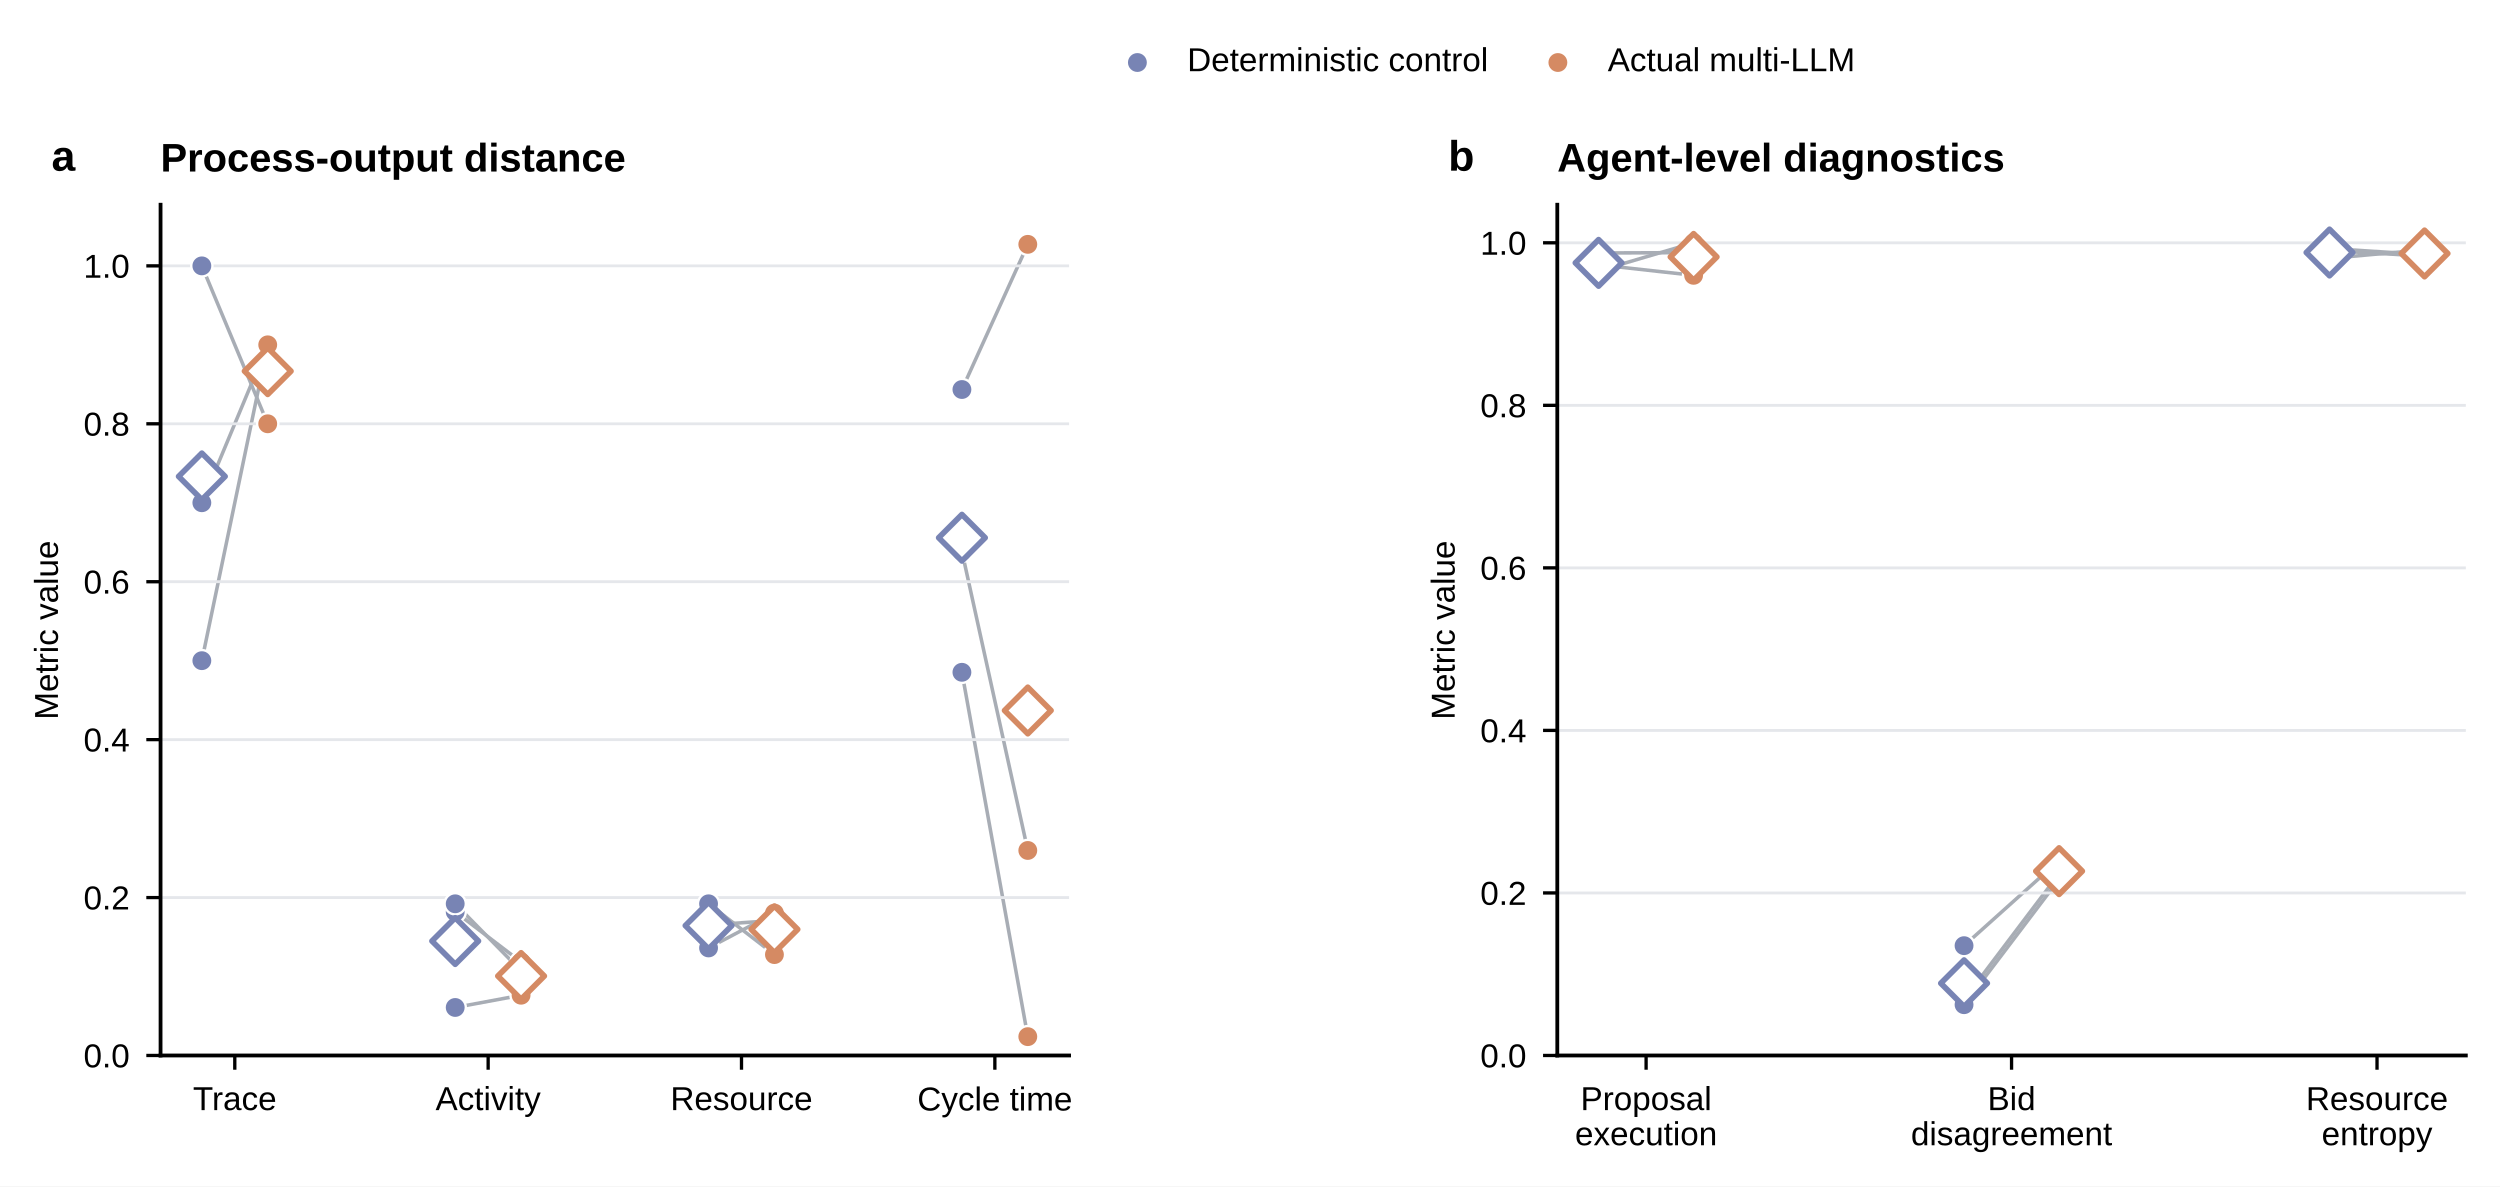
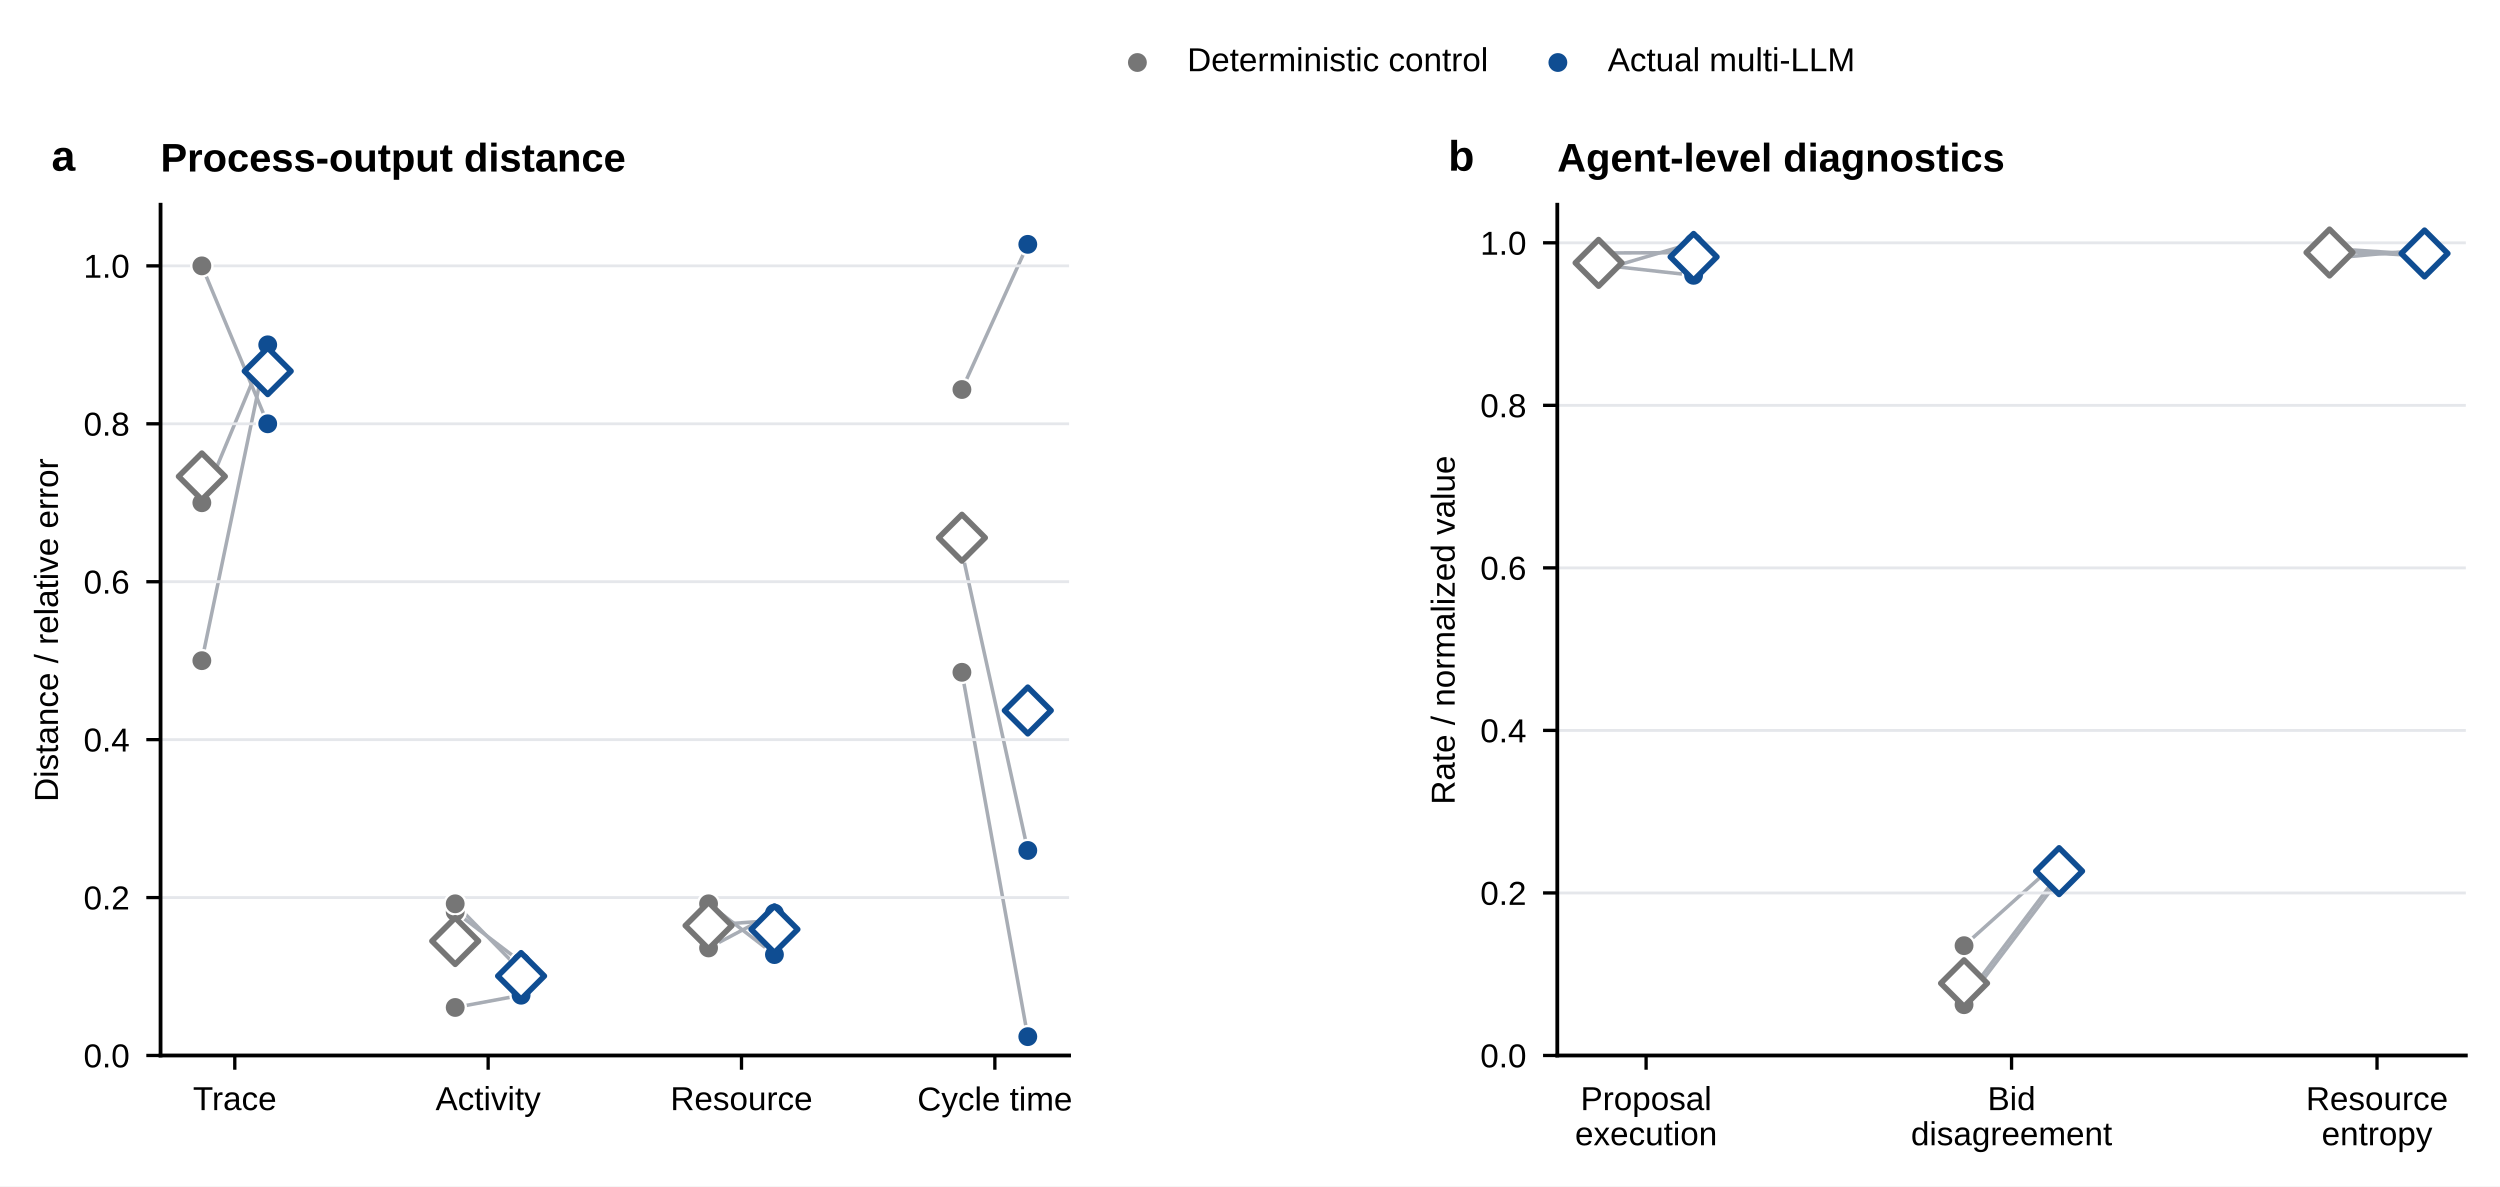
<svg xmlns="http://www.w3.org/2000/svg" xmlns:xlink="http://www.w3.org/1999/xlink" width="526.8pt" height="250pt" viewBox="0 0 526.8 250" version="1.1">
  <defs>
    <style type="text/css">*{stroke-linejoin: round; stroke-linecap: butt}</style>
  </defs>
  <g id="figure_1">
    <g id="patch_1">
      <path d="M 0 250  L 526.8 250  L 526.8 -0  L 0 -0  z " style="fill: #ffffff" />
    </g>
    <g id="axes_1">
      <g id="patch_2">
        <path d="M 33.832 222.412  L 225.279 222.412  L 225.279 43.14  L 33.832 43.14  z " style="fill: #ffffff" />
      </g>
      <g id="line2d_1">
-         <path d="M 42.534 105.939  L 56.415 72.662  " clip-path="url(#pa4f578569c)" style="fill: none; stroke: #a8adb5; stroke-width: 0.75; stroke-linecap: square" />
+         <path d="M 42.534 105.939  L 56.415 72.662  " clip-path="url(#p192051406c)" style="fill: none; stroke: #a8adb5; stroke-width: 0.75; stroke-linecap: square" />
      </g>
      <g id="line2d_2">
-         <path d="M 42.534 139.217  L 56.415 72.662  " clip-path="url(#pa4f578569c)" style="fill: none; stroke: #a8adb5; stroke-width: 0.75; stroke-linecap: square" />
+         <path d="M 42.534 139.217  L 56.415 72.662  " clip-path="url(#p192051406c)" style="fill: none; stroke: #a8adb5; stroke-width: 0.75; stroke-linecap: square" />
      </g>
      <g id="line2d_3">
-         <path d="M 42.534 56.023  L 56.415 89.301  " clip-path="url(#pa4f578569c)" style="fill: none; stroke: #a8adb5; stroke-width: 0.75; stroke-linecap: square" />
+         <path d="M 42.534 56.023  L 56.415 89.301  " clip-path="url(#p192051406c)" style="fill: none; stroke: #a8adb5; stroke-width: 0.75; stroke-linecap: square" />
      </g>
      <g id="line2d_4">
-         <path d="M 95.921 212.294  L 109.802 209.714  " clip-path="url(#pa4f578569c)" style="fill: none; stroke: #a8adb5; stroke-width: 0.75; stroke-linecap: square" />
+         <path d="M 95.921 212.294  L 109.802 209.714  " clip-path="url(#p192051406c)" style="fill: none; stroke: #a8adb5; stroke-width: 0.75; stroke-linecap: square" />
      </g>
      <g id="line2d_5">
-         <path d="M 95.921 192.139  L 109.802 202.708  " clip-path="url(#pa4f578569c)" style="fill: none; stroke: #a8adb5; stroke-width: 0.75; stroke-linecap: square" />
+         <path d="M 95.921 192.139  L 109.802 202.708  " clip-path="url(#p192051406c)" style="fill: none; stroke: #a8adb5; stroke-width: 0.75; stroke-linecap: square" />
      </g>
      <g id="line2d_6">
-         <path d="M 95.921 190.448  L 109.802 204.581  " clip-path="url(#pa4f578569c)" style="fill: none; stroke: #a8adb5; stroke-width: 0.75; stroke-linecap: square" />
+         <path d="M 95.921 190.448  L 109.802 204.581  " clip-path="url(#p192051406c)" style="fill: none; stroke: #a8adb5; stroke-width: 0.75; stroke-linecap: square" />
      </g>
      <g id="line2d_7">
-         <path d="M 149.309 199.75  L 163.189 192.404  " clip-path="url(#pa4f578569c)" style="fill: none; stroke: #a8adb5; stroke-width: 0.75; stroke-linecap: square" />
+         <path d="M 149.309 199.75  L 163.189 192.404  " clip-path="url(#p192051406c)" style="fill: none; stroke: #a8adb5; stroke-width: 0.75; stroke-linecap: square" />
      </g>
      <g id="line2d_8">
-         <path d="M 149.309 194.932  L 163.189 193.951  " clip-path="url(#pa4f578569c)" style="fill: none; stroke: #a8adb5; stroke-width: 0.75; stroke-linecap: square" />
+         <path d="M 149.309 194.932  L 163.189 193.951  " clip-path="url(#p192051406c)" style="fill: none; stroke: #a8adb5; stroke-width: 0.75; stroke-linecap: square" />
      </g>
      <g id="line2d_9">
-         <path d="M 149.309 190.448  L 163.189 201.152  " clip-path="url(#pa4f578569c)" style="fill: none; stroke: #a8adb5; stroke-width: 0.75; stroke-linecap: square" />
+         <path d="M 149.309 190.448  L 163.189 201.152  " clip-path="url(#p192051406c)" style="fill: none; stroke: #a8adb5; stroke-width: 0.75; stroke-linecap: square" />
      </g>
      <g id="line2d_10">
-         <path d="M 202.696 141.666  L 216.577 218.442  " clip-path="url(#pa4f578569c)" style="fill: none; stroke: #a8adb5; stroke-width: 0.75; stroke-linecap: square" />
+         <path d="M 202.696 141.666  L 216.577 218.442  " clip-path="url(#p192051406c)" style="fill: none; stroke: #a8adb5; stroke-width: 0.75; stroke-linecap: square" />
      </g>
      <g id="line2d_11">
-         <path d="M 202.696 116.191  L 216.577 179.209  " clip-path="url(#pa4f578569c)" style="fill: none; stroke: #a8adb5; stroke-width: 0.75; stroke-linecap: square" />
+         <path d="M 202.696 116.191  L 216.577 179.209  " clip-path="url(#p192051406c)" style="fill: none; stroke: #a8adb5; stroke-width: 0.75; stroke-linecap: square" />
      </g>
      <g id="line2d_12">
-         <path d="M 202.696 82.079  L 216.577 51.488  " clip-path="url(#pa4f578569c)" style="fill: none; stroke: #a8adb5; stroke-width: 0.75; stroke-linecap: square" />
+         <path d="M 202.696 82.079  L 216.577 51.488  " clip-path="url(#p192051406c)" style="fill: none; stroke: #a8adb5; stroke-width: 0.75; stroke-linecap: square" />
      </g>
      <g id="matplotlib.axis_1">
        <g id="xtick_1">
          <g id="line2d_13">
            <defs>
-               <path id="m520d15bbf9" d="M 0 0  L 0 3  " style="stroke: #000000; stroke-width: 0.7" />
+               <path id="m8d8fa3215a" d="M 0 0  L 0 3  " style="stroke: #000000; stroke-width: 0.7" />
            </defs>
            <g>
-               <use xlink:href="#m520d15bbf9" x="49.474" y="222.412" style="stroke: #000000; stroke-width: 0.7" />
+               <use xlink:href="#m8d8fa3215a" x="49.474" y="222.412" style="stroke: #000000; stroke-width: 0.7" />
            </g>
          </g>
          <g id="text_1">
            <text style="font: 7px 'Arial', 'DejaVu Sans', 'Liberation Sans', sans-serif; text-anchor: middle" x="49.474" y="233.923" transform="rotate(-0 49.47421 233.9228)">Trace</text>
          </g>
        </g>
        <g id="xtick_2">
          <g id="line2d_14">
            <g>
-               <use xlink:href="#m520d15bbf9" x="102.862" y="222.412" style="stroke: #000000; stroke-width: 0.7" />
+               <use xlink:href="#m8d8fa3215a" x="102.862" y="222.412" style="stroke: #000000; stroke-width: 0.7" />
            </g>
          </g>
          <g id="text_2">
            <text style="font: 7px 'Arial', 'DejaVu Sans', 'Liberation Sans', sans-serif; text-anchor: middle" x="102.862" y="233.923" transform="rotate(-0 102.8616 233.9228)">Activity</text>
          </g>
        </g>
        <g id="xtick_3">
          <g id="line2d_15">
            <g>
-               <use xlink:href="#m520d15bbf9" x="156.249" y="222.412" style="stroke: #000000; stroke-width: 0.7" />
+               <use xlink:href="#m8d8fa3215a" x="156.249" y="222.412" style="stroke: #000000; stroke-width: 0.7" />
            </g>
          </g>
          <g id="text_3">
            <text style="font: 7px 'Arial', 'DejaVu Sans', 'Liberation Sans', sans-serif; text-anchor: middle" x="156.249" y="233.923" transform="rotate(-0 156.2489 233.9228)">Resource</text>
          </g>
        </g>
        <g id="xtick_4">
          <g id="line2d_16">
            <g>
-               <use xlink:href="#m520d15bbf9" x="209.636" y="222.412" style="stroke: #000000; stroke-width: 0.7" />
+               <use xlink:href="#m8d8fa3215a" x="209.636" y="222.412" style="stroke: #000000; stroke-width: 0.7" />
            </g>
          </g>
          <g id="text_4">
            <text style="font: 7px 'Arial', 'DejaVu Sans', 'Liberation Sans', sans-serif; text-anchor: middle" x="209.636" y="234.008" transform="rotate(-0 209.6363 234.0081)">Cycle time</text>
          </g>
        </g>
      </g>
      <g id="matplotlib.axis_2">
        <g id="ytick_1">
          <g id="line2d_17">
-             <path d="M 33.832 222.412  L 225.279 222.412  " clip-path="url(#pa4f578569c)" style="fill: none; stroke: #e5e7eb; stroke-width: 0.6; stroke-linecap: square" />
+             <path d="M 33.832 222.412  L 225.279 222.412  " clip-path="url(#p192051406c)" style="fill: none; stroke: #e5e7eb; stroke-width: 0.6; stroke-linecap: square" />
          </g>
          <g id="line2d_18">
            <defs>
-               <path id="m5133467793" d="M 0 0  L -3 0  " style="stroke: #000000; stroke-width: 0.7" />
+               <path id="m4f508fce11" d="M 0 0  L -3 0  " style="stroke: #000000; stroke-width: 0.7" />
            </defs>
            <g>
-               <use xlink:href="#m5133467793" x="33.832" y="222.412" style="stroke: #000000; stroke-width: 0.7" />
+               <use xlink:href="#m4f508fce11" x="33.832" y="222.412" style="stroke: #000000; stroke-width: 0.7" />
            </g>
          </g>
          <g id="text_5">
            <text style="font: 7px 'Arial', 'DejaVu Sans', 'Liberation Sans', sans-serif; text-anchor: end" x="27.332" y="224.918" transform="rotate(-0 27.33172 224.9175)">0.0</text>
          </g>
        </g>
        <g id="ytick_2">
          <g id="line2d_19">
-             <path d="M 33.832 189.134  L 225.279 189.134  " clip-path="url(#pa4f578569c)" style="fill: none; stroke: #e5e7eb; stroke-width: 0.6; stroke-linecap: square" />
+             <path d="M 33.832 189.134  L 225.279 189.134  " clip-path="url(#p192051406c)" style="fill: none; stroke: #e5e7eb; stroke-width: 0.6; stroke-linecap: square" />
          </g>
          <g id="line2d_20">
            <g>
-               <use xlink:href="#m5133467793" x="33.832" y="189.134" style="stroke: #000000; stroke-width: 0.7" />
+               <use xlink:href="#m4f508fce11" x="33.832" y="189.134" style="stroke: #000000; stroke-width: 0.7" />
            </g>
          </g>
          <g id="text_6">
            <text style="font: 7px 'Arial', 'DejaVu Sans', 'Liberation Sans', sans-serif; text-anchor: end" x="27.332" y="191.64" transform="rotate(-0 27.33172 191.6396)">0.2</text>
          </g>
        </g>
        <g id="ytick_3">
          <g id="line2d_21">
-             <path d="M 33.832 155.856  L 225.279 155.856  " clip-path="url(#pa4f578569c)" style="fill: none; stroke: #e5e7eb; stroke-width: 0.6; stroke-linecap: square" />
+             <path d="M 33.832 155.856  L 225.279 155.856  " clip-path="url(#p192051406c)" style="fill: none; stroke: #e5e7eb; stroke-width: 0.6; stroke-linecap: square" />
          </g>
          <g id="line2d_22">
            <g>
-               <use xlink:href="#m5133467793" x="33.832" y="155.856" style="stroke: #000000; stroke-width: 0.7" />
+               <use xlink:href="#m4f508fce11" x="33.832" y="155.856" style="stroke: #000000; stroke-width: 0.7" />
            </g>
          </g>
          <g id="text_7">
            <text style="font: 7px 'Arial', 'DejaVu Sans', 'Liberation Sans', sans-serif; text-anchor: end" x="27.332" y="158.362" transform="rotate(-0 27.33172 158.3616)">0.4</text>
          </g>
        </g>
        <g id="ytick_4">
          <g id="line2d_23">
-             <path d="M 33.832 122.578  L 225.279 122.578  " clip-path="url(#pa4f578569c)" style="fill: none; stroke: #e5e7eb; stroke-width: 0.6; stroke-linecap: square" />
+             <path d="M 33.832 122.578  L 225.279 122.578  " clip-path="url(#p192051406c)" style="fill: none; stroke: #e5e7eb; stroke-width: 0.6; stroke-linecap: square" />
          </g>
          <g id="line2d_24">
            <g>
-               <use xlink:href="#m5133467793" x="33.832" y="122.578" style="stroke: #000000; stroke-width: 0.7" />
+               <use xlink:href="#m4f508fce11" x="33.832" y="122.578" style="stroke: #000000; stroke-width: 0.7" />
            </g>
          </g>
          <g id="text_8">
            <text style="font: 7px 'Arial', 'DejaVu Sans', 'Liberation Sans', sans-serif; text-anchor: end" x="27.332" y="125.084" transform="rotate(-0 27.33172 125.0837)">0.6</text>
          </g>
        </g>
        <g id="ytick_5">
          <g id="line2d_25">
-             <path d="M 33.832 89.301  L 225.279 89.301  " clip-path="url(#pa4f578569c)" style="fill: none; stroke: #e5e7eb; stroke-width: 0.6; stroke-linecap: square" />
+             <path d="M 33.832 89.301  L 225.279 89.301  " clip-path="url(#p192051406c)" style="fill: none; stroke: #e5e7eb; stroke-width: 0.6; stroke-linecap: square" />
          </g>
          <g id="line2d_26">
            <g>
-               <use xlink:href="#m5133467793" x="33.832" y="89.301" style="stroke: #000000; stroke-width: 0.7" />
+               <use xlink:href="#m4f508fce11" x="33.832" y="89.301" style="stroke: #000000; stroke-width: 0.7" />
            </g>
          </g>
          <g id="text_9">
            <text style="font: 7px 'Arial', 'DejaVu Sans', 'Liberation Sans', sans-serif; text-anchor: end" x="27.332" y="91.806" transform="rotate(-0 27.33172 91.80575)">0.8</text>
          </g>
        </g>
        <g id="ytick_6">
          <g id="line2d_27">
-             <path d="M 33.832 56.023  L 225.279 56.023  " clip-path="url(#pa4f578569c)" style="fill: none; stroke: #e5e7eb; stroke-width: 0.6; stroke-linecap: square" />
+             <path d="M 33.832 56.023  L 225.279 56.023  " clip-path="url(#p192051406c)" style="fill: none; stroke: #e5e7eb; stroke-width: 0.6; stroke-linecap: square" />
          </g>
          <g id="line2d_28">
            <g>
-               <use xlink:href="#m5133467793" x="33.832" y="56.023" style="stroke: #000000; stroke-width: 0.7" />
+               <use xlink:href="#m4f508fce11" x="33.832" y="56.023" style="stroke: #000000; stroke-width: 0.7" />
            </g>
          </g>
          <g id="text_10">
            <text style="font: 7px 'Arial', 'DejaVu Sans', 'Liberation Sans', sans-serif; text-anchor: end" x="27.332" y="58.528" transform="rotate(-0 27.33172 58.5278)">1.0</text>
          </g>
        </g>
        <g id="text_11">
-           <text style="font: 7px 'Arial', 'DejaVu Sans', 'Liberation Sans', sans-serif; text-anchor: middle" x="12.21" y="132.776" transform="rotate(-90 12.21047 132.7761)">Metric value</text>
+           <text style="font: 7px 'Arial', 'DejaVu Sans', 'Liberation Sans', sans-serif; text-anchor: middle" x="12.21" y="132.776" transform="rotate(-90 12.21047 132.7761)">Distance / relative error</text>
        </g>
      </g>
      <g id="patch_3">
        <path d="M 33.832 222.412  L 33.832 43.14  " style="fill: none; stroke: #000000; stroke-width: 0.8; stroke-linejoin: miter; stroke-linecap: square" />
      </g>
      <g id="patch_4">
        <path d="M 33.832 222.412  L 225.279 222.412  " style="fill: none; stroke: #000000; stroke-width: 0.8; stroke-linejoin: miter; stroke-linecap: square" />
      </g>
      <g id="PathCollection_1">
        <defs>
-           <path id="mf64a1981a8" d="M 0 2.236  C 0.593 2.236 1.162 2 1.581 1.581  C 2 1.162 2.236 0.593 2.236 0  C 2.236 -0.593 2 -1.162 1.581 -1.581  C 1.162 -2 0.593 -2.236 0 -2.236  C -0.593 -2.236 -1.162 -2 -1.581 -1.581  C -2 -1.162 -2.236 -0.593 -2.236 0  C -2.236 0.593 -2 1.162 -1.581 1.581  C -1.162 2 -0.593 2.236 0 2.236  z " style="stroke: #ffffff; stroke-width: 0.5" />
+           <path id="mc7d5cb1a91" d="M 0 2.236  C 0.593 2.236 1.162 2 1.581 1.581  C 2 1.162 2.236 0.593 2.236 0  C 2.236 -0.593 2 -1.162 1.581 -1.581  C 1.162 -2 0.593 -2.236 0 -2.236  C -0.593 -2.236 -1.162 -2 -1.581 -1.581  C -2 -1.162 -2.236 -0.593 -2.236 0  C -2.236 0.593 -2 1.162 -1.581 1.581  C -1.162 2 -0.593 2.236 0 2.236  z " style="stroke: #ffffff; stroke-width: 0.5" />
        </defs>
-         <g clip-path="url(#pa4f578569c)">
-           <use xlink:href="#mf64a1981a8" x="42.534" y="105.939" style="fill: #7884b4; stroke: #ffffff; stroke-width: 0.5" />
-           <use xlink:href="#mf64a1981a8" x="42.534" y="139.217" style="fill: #7884b4; stroke: #ffffff; stroke-width: 0.5" />
-           <use xlink:href="#mf64a1981a8" x="42.534" y="56.023" style="fill: #7884b4; stroke: #ffffff; stroke-width: 0.5" />
+         <g clip-path="url(#p192051406c)">
+           <use xlink:href="#mc7d5cb1a91" x="42.534" y="105.939" style="fill: #767676; stroke: #ffffff; stroke-width: 0.5" />
+           <use xlink:href="#mc7d5cb1a91" x="42.534" y="139.217" style="fill: #767676; stroke: #ffffff; stroke-width: 0.5" />
+           <use xlink:href="#mc7d5cb1a91" x="42.534" y="56.023" style="fill: #767676; stroke: #ffffff; stroke-width: 0.5" />
        </g>
      </g>
      <g id="PathCollection_2">
        <defs>
-           <path id="md079e89952" d="M 0 2.236  C 0.593 2.236 1.162 2 1.581 1.581  C 2 1.162 2.236 0.593 2.236 0  C 2.236 -0.593 2 -1.162 1.581 -1.581  C 1.162 -2 0.593 -2.236 0 -2.236  C -0.593 -2.236 -1.162 -2 -1.581 -1.581  C -2 -1.162 -2.236 -0.593 -2.236 0  C -2.236 0.593 -2 1.162 -1.581 1.581  C -1.162 2 -0.593 2.236 0 2.236  z " style="stroke: #ffffff; stroke-width: 0.5" />
+           <path id="mc7d67e6a9f" d="M 0 2.236  C 0.593 2.236 1.162 2 1.581 1.581  C 2 1.162 2.236 0.593 2.236 0  C 2.236 -0.593 2 -1.162 1.581 -1.581  C 1.162 -2 0.593 -2.236 0 -2.236  C -0.593 -2.236 -1.162 -2 -1.581 -1.581  C -2 -1.162 -2.236 -0.593 -2.236 0  C -2.236 0.593 -2 1.162 -1.581 1.581  C -1.162 2 -0.593 2.236 0 2.236  z " style="stroke: #ffffff; stroke-width: 0.5" />
        </defs>
-         <g clip-path="url(#pa4f578569c)">
-           <use xlink:href="#md079e89952" x="56.415" y="72.662" style="fill: #d58a63; stroke: #ffffff; stroke-width: 0.5" />
-           <use xlink:href="#md079e89952" x="56.415" y="72.662" style="fill: #d58a63; stroke: #ffffff; stroke-width: 0.5" />
-           <use xlink:href="#md079e89952" x="56.415" y="89.301" style="fill: #d58a63; stroke: #ffffff; stroke-width: 0.5" />
+         <g clip-path="url(#p192051406c)">
+           <use xlink:href="#mc7d67e6a9f" x="56.415" y="72.662" style="fill: #0f4d92; stroke: #ffffff; stroke-width: 0.5" />
+           <use xlink:href="#mc7d67e6a9f" x="56.415" y="72.662" style="fill: #0f4d92; stroke: #ffffff; stroke-width: 0.5" />
+           <use xlink:href="#mc7d67e6a9f" x="56.415" y="89.301" style="fill: #0f4d92; stroke: #ffffff; stroke-width: 0.5" />
        </g>
      </g>
      <g id="PathCollection_3">
-         <g clip-path="url(#pa4f578569c)">
-           <use xlink:href="#mf64a1981a8" x="95.921" y="212.294" style="fill: #7884b4; stroke: #ffffff; stroke-width: 0.5" />
-           <use xlink:href="#mf64a1981a8" x="95.921" y="192.139" style="fill: #7884b4; stroke: #ffffff; stroke-width: 0.5" />
-           <use xlink:href="#mf64a1981a8" x="95.921" y="190.448" style="fill: #7884b4; stroke: #ffffff; stroke-width: 0.5" />
+         <g clip-path="url(#p192051406c)">
+           <use xlink:href="#mc7d5cb1a91" x="95.921" y="212.294" style="fill: #767676; stroke: #ffffff; stroke-width: 0.5" />
+           <use xlink:href="#mc7d5cb1a91" x="95.921" y="192.139" style="fill: #767676; stroke: #ffffff; stroke-width: 0.5" />
+           <use xlink:href="#mc7d5cb1a91" x="95.921" y="190.448" style="fill: #767676; stroke: #ffffff; stroke-width: 0.5" />
        </g>
      </g>
      <g id="PathCollection_4">
-         <g clip-path="url(#pa4f578569c)">
-           <use xlink:href="#md079e89952" x="109.802" y="209.714" style="fill: #d58a63; stroke: #ffffff; stroke-width: 0.5" />
-           <use xlink:href="#md079e89952" x="109.802" y="202.708" style="fill: #d58a63; stroke: #ffffff; stroke-width: 0.5" />
-           <use xlink:href="#md079e89952" x="109.802" y="204.581" style="fill: #d58a63; stroke: #ffffff; stroke-width: 0.5" />
+         <g clip-path="url(#p192051406c)">
+           <use xlink:href="#mc7d67e6a9f" x="109.802" y="209.714" style="fill: #0f4d92; stroke: #ffffff; stroke-width: 0.5" />
+           <use xlink:href="#mc7d67e6a9f" x="109.802" y="202.708" style="fill: #0f4d92; stroke: #ffffff; stroke-width: 0.5" />
+           <use xlink:href="#mc7d67e6a9f" x="109.802" y="204.581" style="fill: #0f4d92; stroke: #ffffff; stroke-width: 0.5" />
        </g>
      </g>
      <g id="PathCollection_5">
-         <g clip-path="url(#pa4f578569c)">
-           <use xlink:href="#mf64a1981a8" x="149.309" y="199.75" style="fill: #7884b4; stroke: #ffffff; stroke-width: 0.5" />
-           <use xlink:href="#mf64a1981a8" x="149.309" y="194.932" style="fill: #7884b4; stroke: #ffffff; stroke-width: 0.5" />
-           <use xlink:href="#mf64a1981a8" x="149.309" y="190.448" style="fill: #7884b4; stroke: #ffffff; stroke-width: 0.5" />
+         <g clip-path="url(#p192051406c)">
+           <use xlink:href="#mc7d5cb1a91" x="149.309" y="199.75" style="fill: #767676; stroke: #ffffff; stroke-width: 0.5" />
+           <use xlink:href="#mc7d5cb1a91" x="149.309" y="194.932" style="fill: #767676; stroke: #ffffff; stroke-width: 0.5" />
+           <use xlink:href="#mc7d5cb1a91" x="149.309" y="190.448" style="fill: #767676; stroke: #ffffff; stroke-width: 0.5" />
        </g>
      </g>
      <g id="PathCollection_6">
-         <g clip-path="url(#pa4f578569c)">
-           <use xlink:href="#md079e89952" x="163.189" y="192.404" style="fill: #d58a63; stroke: #ffffff; stroke-width: 0.5" />
-           <use xlink:href="#md079e89952" x="163.189" y="193.951" style="fill: #d58a63; stroke: #ffffff; stroke-width: 0.5" />
-           <use xlink:href="#md079e89952" x="163.189" y="201.152" style="fill: #d58a63; stroke: #ffffff; stroke-width: 0.5" />
+         <g clip-path="url(#p192051406c)">
+           <use xlink:href="#mc7d67e6a9f" x="163.189" y="192.404" style="fill: #0f4d92; stroke: #ffffff; stroke-width: 0.5" />
+           <use xlink:href="#mc7d67e6a9f" x="163.189" y="193.951" style="fill: #0f4d92; stroke: #ffffff; stroke-width: 0.5" />
+           <use xlink:href="#mc7d67e6a9f" x="163.189" y="201.152" style="fill: #0f4d92; stroke: #ffffff; stroke-width: 0.5" />
        </g>
      </g>
      <g id="PathCollection_7">
-         <g clip-path="url(#pa4f578569c)">
-           <use xlink:href="#mf64a1981a8" x="202.696" y="141.666" style="fill: #7884b4; stroke: #ffffff; stroke-width: 0.5" />
-           <use xlink:href="#mf64a1981a8" x="202.696" y="116.191" style="fill: #7884b4; stroke: #ffffff; stroke-width: 0.5" />
-           <use xlink:href="#mf64a1981a8" x="202.696" y="82.079" style="fill: #7884b4; stroke: #ffffff; stroke-width: 0.5" />
+         <g clip-path="url(#p192051406c)">
+           <use xlink:href="#mc7d5cb1a91" x="202.696" y="141.666" style="fill: #767676; stroke: #ffffff; stroke-width: 0.5" />
+           <use xlink:href="#mc7d5cb1a91" x="202.696" y="116.191" style="fill: #767676; stroke: #ffffff; stroke-width: 0.5" />
+           <use xlink:href="#mc7d5cb1a91" x="202.696" y="82.079" style="fill: #767676; stroke: #ffffff; stroke-width: 0.5" />
        </g>
      </g>
      <g id="PathCollection_8">
-         <g clip-path="url(#pa4f578569c)">
-           <use xlink:href="#md079e89952" x="216.577" y="218.442" style="fill: #d58a63; stroke: #ffffff; stroke-width: 0.5" />
-           <use xlink:href="#md079e89952" x="216.577" y="179.209" style="fill: #d58a63; stroke: #ffffff; stroke-width: 0.5" />
-           <use xlink:href="#md079e89952" x="216.577" y="51.488" style="fill: #d58a63; stroke: #ffffff; stroke-width: 0.5" />
+         <g clip-path="url(#p192051406c)">
+           <use xlink:href="#mc7d67e6a9f" x="216.577" y="218.442" style="fill: #0f4d92; stroke: #ffffff; stroke-width: 0.5" />
+           <use xlink:href="#mc7d67e6a9f" x="216.577" y="179.209" style="fill: #0f4d92; stroke: #ffffff; stroke-width: 0.5" />
+           <use xlink:href="#mc7d67e6a9f" x="216.577" y="51.488" style="fill: #0f4d92; stroke: #ffffff; stroke-width: 0.5" />
        </g>
      </g>
      <g id="text_12">
        <text style="font: 700 9px 'Arial', 'DejaVu Sans', 'Liberation Sans', sans-serif; text-anchor: start" x="10.858" y="35.969" transform="rotate(-0 10.85807 35.96903)">a</text>
      </g>
      <g id="text_13">
        <text style="font: 700 8.4px 'Arial', 'DejaVu Sans', 'Liberation Sans', sans-serif; text-anchor: start" x="33.832" y="36.14" transform="rotate(-0 33.83172 36.13992)">Process-output distance</text>
      </g>
      <g id="PathCollection_9">
-         <path d="M 42.534 105.292  L 47.433 100.393  L 42.534 95.494  L 37.635 100.393  z " clip-path="url(#pa4f578569c)" style="fill: #ffffff; stroke: #7884b4; stroke-width: 1.2" />
-         <path d="M 56.415 83.107  L 61.314 78.208  L 56.415 73.309  L 51.516 78.208  z " clip-path="url(#pa4f578569c)" style="fill: #ffffff; stroke: #d58a63; stroke-width: 1.2" />
+         <path d="M 42.534 105.292  L 47.433 100.393  L 42.534 95.494  L 37.635 100.393  z " clip-path="url(#p192051406c)" style="fill: #ffffff; stroke: #767676; stroke-width: 1.2" />
+         <path d="M 56.415 83.107  L 61.314 78.208  L 56.415 73.309  L 51.516 78.208  z " clip-path="url(#p192051406c)" style="fill: #ffffff; stroke: #0f4d92; stroke-width: 1.2" />
      </g>
      <g id="PathCollection_10">
-         <path d="M 95.921 203.193  L 100.82 198.294  L 95.921 193.395  L 91.022 198.294  z " clip-path="url(#pa4f578569c)" style="fill: #ffffff; stroke: #7884b4; stroke-width: 1.2" />
-         <path d="M 109.802 210.567  L 114.701 205.668  L 109.802 200.769  L 104.903 205.668  z " clip-path="url(#pa4f578569c)" style="fill: #ffffff; stroke: #d58a63; stroke-width: 1.2" />
+         <path d="M 95.921 203.193  L 100.82 198.294  L 95.921 193.395  L 91.022 198.294  z " clip-path="url(#p192051406c)" style="fill: #ffffff; stroke: #767676; stroke-width: 1.2" />
+         <path d="M 109.802 210.567  L 114.701 205.668  L 109.802 200.769  L 104.903 205.668  z " clip-path="url(#p192051406c)" style="fill: #ffffff; stroke: #0f4d92; stroke-width: 1.2" />
      </g>
      <g id="PathCollection_11">
-         <path d="M 149.309 199.942  L 154.208 195.043  L 149.309 190.144  L 144.41 195.043  z " clip-path="url(#pa4f578569c)" style="fill: #ffffff; stroke: #7884b4; stroke-width: 1.2" />
-         <path d="M 163.189 200.735  L 168.088 195.836  L 163.189 190.937  L 158.29 195.836  z " clip-path="url(#pa4f578569c)" style="fill: #ffffff; stroke: #d58a63; stroke-width: 1.2" />
+         <path d="M 149.309 199.942  L 154.208 195.043  L 149.309 190.144  L 144.41 195.043  z " clip-path="url(#p192051406c)" style="fill: #ffffff; stroke: #767676; stroke-width: 1.2" />
+         <path d="M 163.189 200.735  L 168.088 195.836  L 163.189 190.937  L 158.29 195.836  z " clip-path="url(#p192051406c)" style="fill: #ffffff; stroke: #0f4d92; stroke-width: 1.2" />
      </g>
      <g id="PathCollection_12">
-         <path d="M 202.696 118.211  L 207.595 113.312  L 202.696 108.413  L 197.797 113.312  z " clip-path="url(#pa4f578569c)" style="fill: #ffffff; stroke: #7884b4; stroke-width: 1.2" />
-         <path d="M 216.577 154.612  L 221.476 149.713  L 216.577 144.814  L 211.678 149.713  z " clip-path="url(#pa4f578569c)" style="fill: #ffffff; stroke: #d58a63; stroke-width: 1.2" />
+         <path d="M 202.696 118.211  L 207.595 113.312  L 202.696 108.413  L 197.797 113.312  z " clip-path="url(#p192051406c)" style="fill: #ffffff; stroke: #767676; stroke-width: 1.2" />
+         <path d="M 216.577 154.612  L 221.476 149.713  L 216.577 144.814  L 211.678 149.713  z " clip-path="url(#p192051406c)" style="fill: #ffffff; stroke: #0f4d92; stroke-width: 1.2" />
      </g>
    </g>
    <g id="axes_2">
      <g id="patch_5">
        <path d="M 328.152 222.412  L 519.6 222.412  L 519.6 43.14  L 328.152 43.14  z " style="fill: #ffffff" />
      </g>
      <g id="line2d_29">
-         <path d="M 336.855 55.795  L 356.877 58.017  " clip-path="url(#pe12cfc5c03)" style="fill: none; stroke: #a8adb5; stroke-width: 0.75; stroke-linecap: square" />
+         <path d="M 336.855 55.795  L 356.877 58.017  " clip-path="url(#p9770beafd5)" style="fill: none; stroke: #a8adb5; stroke-width: 0.75; stroke-linecap: square" />
      </g>
      <g id="line2d_30">
-         <path d="M 336.855 57.072  L 356.877 51.167  " clip-path="url(#pe12cfc5c03)" style="fill: none; stroke: #a8adb5; stroke-width: 0.75; stroke-linecap: square" />
+         <path d="M 336.855 57.072  L 356.877 51.167  " clip-path="url(#p9770beafd5)" style="fill: none; stroke: #a8adb5; stroke-width: 0.75; stroke-linecap: square" />
      </g>
      <g id="line2d_31">
-         <path d="M 336.855 53.308  L 356.877 53.23  " clip-path="url(#pe12cfc5c03)" style="fill: none; stroke: #a8adb5; stroke-width: 0.75; stroke-linecap: square" />
+         <path d="M 336.855 53.308  L 356.877 53.23  " clip-path="url(#p9770beafd5)" style="fill: none; stroke: #a8adb5; stroke-width: 0.75; stroke-linecap: square" />
      </g>
      <g id="line2d_32">
-         <path d="M 413.865 199.271  L 433.887 181.313  " clip-path="url(#pe12cfc5c03)" style="fill: none; stroke: #a8adb5; stroke-width: 0.75; stroke-linecap: square" />
+         <path d="M 413.865 199.271  L 433.887 181.313  " clip-path="url(#p9770beafd5)" style="fill: none; stroke: #a8adb5; stroke-width: 0.75; stroke-linecap: square" />
      </g>
      <g id="line2d_33">
-         <path d="M 413.865 210.602  L 433.887 184.107  " clip-path="url(#pe12cfc5c03)" style="fill: none; stroke: #a8adb5; stroke-width: 0.75; stroke-linecap: square" />
+         <path d="M 413.865 210.602  L 433.887 184.107  " clip-path="url(#p9770beafd5)" style="fill: none; stroke: #a8adb5; stroke-width: 0.75; stroke-linecap: square" />
      </g>
      <g id="line2d_34">
-         <path d="M 413.865 211.709  L 433.887 185.275  " clip-path="url(#pe12cfc5c03)" style="fill: none; stroke: #a8adb5; stroke-width: 0.75; stroke-linecap: square" />
+         <path d="M 413.865 211.709  L 433.887 185.275  " clip-path="url(#p9770beafd5)" style="fill: none; stroke: #a8adb5; stroke-width: 0.75; stroke-linecap: square" />
      </g>
      <g id="line2d_35">
-         <path d="M 490.875 52.798  L 510.897 53.968  " clip-path="url(#pe12cfc5c03)" style="fill: none; stroke: #a8adb5; stroke-width: 0.75; stroke-linecap: square" />
+         <path d="M 490.875 52.798  L 510.897 53.968  " clip-path="url(#p9770beafd5)" style="fill: none; stroke: #a8adb5; stroke-width: 0.75; stroke-linecap: square" />
      </g>
      <g id="line2d_36">
-         <path d="M 490.875 52.378  L 510.897 53.648  " clip-path="url(#pe12cfc5c03)" style="fill: none; stroke: #a8adb5; stroke-width: 0.75; stroke-linecap: square" />
+         <path d="M 490.875 52.378  L 510.897 53.648  " clip-path="url(#p9770beafd5)" style="fill: none; stroke: #a8adb5; stroke-width: 0.75; stroke-linecap: square" />
      </g>
      <g id="line2d_37">
-         <path d="M 490.875 54.447  L 510.897 52.623  " clip-path="url(#pe12cfc5c03)" style="fill: none; stroke: #a8adb5; stroke-width: 0.75; stroke-linecap: square" />
+         <path d="M 490.875 54.447  L 510.897 52.623  " clip-path="url(#p9770beafd5)" style="fill: none; stroke: #a8adb5; stroke-width: 0.75; stroke-linecap: square" />
      </g>
      <g id="matplotlib.axis_3">
        <g id="xtick_5">
          <g id="line2d_38">
            <g>
-               <use xlink:href="#m520d15bbf9" x="346.866" y="222.412" style="stroke: #000000; stroke-width: 0.7" />
+               <use xlink:href="#m8d8fa3215a" x="346.866" y="222.412" style="stroke: #000000; stroke-width: 0.7" />
            </g>
          </g>
          <g id="text_14">
            <text style="font: 7px 'Arial', 'DejaVu Sans', 'Liberation Sans', sans-serif" transform="translate(333.0529 233.9228)">Proposal</text>
            <text style="font: 7px 'Arial', 'DejaVu Sans', 'Liberation Sans', sans-serif" transform="translate(331.8843 241.3266)">execution</text>
          </g>
        </g>
        <g id="xtick_6">
          <g id="line2d_39">
            <g>
-               <use xlink:href="#m520d15bbf9" x="423.876" y="222.412" style="stroke: #000000; stroke-width: 0.7" />
+               <use xlink:href="#m8d8fa3215a" x="423.876" y="222.412" style="stroke: #000000; stroke-width: 0.7" />
            </g>
          </g>
          <g id="text_15">
            <text style="font: 7px 'Arial', 'DejaVu Sans', 'Liberation Sans', sans-serif" transform="translate(418.8174 233.9228)">Bid</text>
            <text style="font: 7px 'Arial', 'DejaVu Sans', 'Liberation Sans', sans-serif" transform="translate(402.6709 241.3266)">disagreement</text>
          </g>
        </g>
        <g id="xtick_7">
          <g id="line2d_40">
            <g>
-               <use xlink:href="#m520d15bbf9" x="500.886" y="222.412" style="stroke: #000000; stroke-width: 0.7" />
+               <use xlink:href="#m8d8fa3215a" x="500.886" y="222.412" style="stroke: #000000; stroke-width: 0.7" />
            </g>
          </g>
          <g id="text_16">
            <text style="font: 7px 'Arial', 'DejaVu Sans', 'Liberation Sans', sans-serif" transform="translate(485.9077 233.9228)">Resource</text>
            <text style="font: 7px 'Arial', 'DejaVu Sans', 'Liberation Sans', sans-serif" transform="translate(489.213 241.3266)">entropy</text>
          </g>
        </g>
      </g>
      <g id="matplotlib.axis_4">
        <g id="ytick_7">
          <g id="line2d_41">
-             <path d="M 328.152 222.412  L 519.6 222.412  " clip-path="url(#pe12cfc5c03)" style="fill: none; stroke: #e5e7eb; stroke-width: 0.6; stroke-linecap: square" />
+             <path d="M 328.152 222.412  L 519.6 222.412  " clip-path="url(#p9770beafd5)" style="fill: none; stroke: #e5e7eb; stroke-width: 0.6; stroke-linecap: square" />
          </g>
          <g id="line2d_42">
            <g>
-               <use xlink:href="#m5133467793" x="328.152" y="222.412" style="stroke: #000000; stroke-width: 0.7" />
+               <use xlink:href="#m4f508fce11" x="328.152" y="222.412" style="stroke: #000000; stroke-width: 0.7" />
            </g>
          </g>
          <g id="text_17">
            <text style="font: 7px 'Arial', 'DejaVu Sans', 'Liberation Sans', sans-serif; text-anchor: end" x="321.652" y="224.918" transform="rotate(-0 321.6525 224.9175)">0.0</text>
          </g>
        </g>
        <g id="ytick_8">
          <g id="line2d_43">
-             <path d="M 328.152 188.163  L 519.6 188.163  " clip-path="url(#pe12cfc5c03)" style="fill: none; stroke: #e5e7eb; stroke-width: 0.6; stroke-linecap: square" />
+             <path d="M 328.152 188.163  L 519.6 188.163  " clip-path="url(#p9770beafd5)" style="fill: none; stroke: #e5e7eb; stroke-width: 0.6; stroke-linecap: square" />
          </g>
          <g id="line2d_44">
            <g>
-               <use xlink:href="#m5133467793" x="328.152" y="188.163" style="stroke: #000000; stroke-width: 0.7" />
+               <use xlink:href="#m4f508fce11" x="328.152" y="188.163" style="stroke: #000000; stroke-width: 0.7" />
            </g>
          </g>
          <g id="text_18">
            <text style="font: 7px 'Arial', 'DejaVu Sans', 'Liberation Sans', sans-serif; text-anchor: end" x="321.652" y="190.668" transform="rotate(-0 321.6525 190.6685)">0.2</text>
          </g>
        </g>
        <g id="ytick_9">
          <g id="line2d_45">
-             <path d="M 328.152 153.914  L 519.6 153.914  " clip-path="url(#pe12cfc5c03)" style="fill: none; stroke: #e5e7eb; stroke-width: 0.6; stroke-linecap: square" />
+             <path d="M 328.152 153.914  L 519.6 153.914  " clip-path="url(#p9770beafd5)" style="fill: none; stroke: #e5e7eb; stroke-width: 0.6; stroke-linecap: square" />
          </g>
          <g id="line2d_46">
            <g>
-               <use xlink:href="#m5133467793" x="328.152" y="153.914" style="stroke: #000000; stroke-width: 0.7" />
+               <use xlink:href="#m4f508fce11" x="328.152" y="153.914" style="stroke: #000000; stroke-width: 0.7" />
            </g>
          </g>
          <g id="text_19">
            <text style="font: 7px 'Arial', 'DejaVu Sans', 'Liberation Sans', sans-serif; text-anchor: end" x="321.652" y="156.419" transform="rotate(-0 321.6525 156.4194)">0.4</text>
          </g>
        </g>
        <g id="ytick_10">
          <g id="line2d_47">
-             <path d="M 328.152 119.665  L 519.6 119.665  " clip-path="url(#pe12cfc5c03)" style="fill: none; stroke: #e5e7eb; stroke-width: 0.6; stroke-linecap: square" />
+             <path d="M 328.152 119.665  L 519.6 119.665  " clip-path="url(#p9770beafd5)" style="fill: none; stroke: #e5e7eb; stroke-width: 0.6; stroke-linecap: square" />
          </g>
          <g id="line2d_48">
            <g>
-               <use xlink:href="#m5133467793" x="328.152" y="119.665" style="stroke: #000000; stroke-width: 0.7" />
+               <use xlink:href="#m4f508fce11" x="328.152" y="119.665" style="stroke: #000000; stroke-width: 0.7" />
            </g>
          </g>
          <g id="text_20">
            <text style="font: 7px 'Arial', 'DejaVu Sans', 'Liberation Sans', sans-serif; text-anchor: end" x="321.652" y="122.17" transform="rotate(-0 321.6525 122.1704)">0.6</text>
          </g>
        </g>
        <g id="ytick_11">
          <g id="line2d_49">
-             <path d="M 328.152 85.416  L 519.6 85.416  " clip-path="url(#pe12cfc5c03)" style="fill: none; stroke: #e5e7eb; stroke-width: 0.6; stroke-linecap: square" />
+             <path d="M 328.152 85.416  L 519.6 85.416  " clip-path="url(#p9770beafd5)" style="fill: none; stroke: #e5e7eb; stroke-width: 0.6; stroke-linecap: square" />
          </g>
          <g id="line2d_50">
            <g>
-               <use xlink:href="#m5133467793" x="328.152" y="85.416" style="stroke: #000000; stroke-width: 0.7" />
+               <use xlink:href="#m4f508fce11" x="328.152" y="85.416" style="stroke: #000000; stroke-width: 0.7" />
            </g>
          </g>
          <g id="text_21">
            <text style="font: 7px 'Arial', 'DejaVu Sans', 'Liberation Sans', sans-serif; text-anchor: end" x="321.652" y="87.921" transform="rotate(-0 321.6525 87.92133)">0.8</text>
          </g>
        </g>
        <g id="ytick_12">
          <g id="line2d_51">
-             <path d="M 328.152 51.167  L 519.6 51.167  " clip-path="url(#pe12cfc5c03)" style="fill: none; stroke: #e5e7eb; stroke-width: 0.6; stroke-linecap: square" />
+             <path d="M 328.152 51.167  L 519.6 51.167  " clip-path="url(#p9770beafd5)" style="fill: none; stroke: #e5e7eb; stroke-width: 0.6; stroke-linecap: square" />
          </g>
          <g id="line2d_52">
            <g>
-               <use xlink:href="#m5133467793" x="328.152" y="51.167" style="stroke: #000000; stroke-width: 0.7" />
+               <use xlink:href="#m4f508fce11" x="328.152" y="51.167" style="stroke: #000000; stroke-width: 0.7" />
            </g>
          </g>
          <g id="text_22">
            <text style="font: 7px 'Arial', 'DejaVu Sans', 'Liberation Sans', sans-serif; text-anchor: end" x="321.652" y="53.672" transform="rotate(-0 321.6525 53.67228)">1.0</text>
          </g>
        </g>
        <g id="text_23">
-           <text style="font: 7px 'Arial', 'DejaVu Sans', 'Liberation Sans', sans-serif; text-anchor: middle" x="306.531" y="132.776" transform="rotate(-90 306.5312 132.7761)">Metric value</text>
+           <text style="font: 7px 'Arial', 'DejaVu Sans', 'Liberation Sans', sans-serif; text-anchor: middle" x="306.531" y="132.776" transform="rotate(-90 306.5312 132.7761)">Rate / normalized value</text>
        </g>
      </g>
      <g id="patch_6">
        <path d="M 328.152 222.412  L 328.152 43.14  " style="fill: none; stroke: #000000; stroke-width: 0.8; stroke-linejoin: miter; stroke-linecap: square" />
      </g>
      <g id="patch_7">
        <path d="M 328.152 222.412  L 519.6 222.412  " style="fill: none; stroke: #000000; stroke-width: 0.8; stroke-linejoin: miter; stroke-linecap: square" />
      </g>
      <g id="PathCollection_13">
-         <g clip-path="url(#pe12cfc5c03)">
-           <use xlink:href="#mf64a1981a8" x="336.855" y="55.795" style="fill: #7884b4; stroke: #ffffff; stroke-width: 0.5" />
-           <use xlink:href="#mf64a1981a8" x="336.855" y="57.072" style="fill: #7884b4; stroke: #ffffff; stroke-width: 0.5" />
-           <use xlink:href="#mf64a1981a8" x="336.855" y="53.308" style="fill: #7884b4; stroke: #ffffff; stroke-width: 0.5" />
+         <g clip-path="url(#p9770beafd5)">
+           <use xlink:href="#mc7d5cb1a91" x="336.855" y="55.795" style="fill: #767676; stroke: #ffffff; stroke-width: 0.5" />
+           <use xlink:href="#mc7d5cb1a91" x="336.855" y="57.072" style="fill: #767676; stroke: #ffffff; stroke-width: 0.5" />
+           <use xlink:href="#mc7d5cb1a91" x="336.855" y="53.308" style="fill: #767676; stroke: #ffffff; stroke-width: 0.5" />
        </g>
      </g>
      <g id="PathCollection_14">
-         <g clip-path="url(#pe12cfc5c03)">
-           <use xlink:href="#md079e89952" x="356.877" y="58.017" style="fill: #d58a63; stroke: #ffffff; stroke-width: 0.5" />
-           <use xlink:href="#md079e89952" x="356.877" y="51.167" style="fill: #d58a63; stroke: #ffffff; stroke-width: 0.5" />
-           <use xlink:href="#md079e89952" x="356.877" y="53.23" style="fill: #d58a63; stroke: #ffffff; stroke-width: 0.5" />
+         <g clip-path="url(#p9770beafd5)">
+           <use xlink:href="#mc7d67e6a9f" x="356.877" y="58.017" style="fill: #0f4d92; stroke: #ffffff; stroke-width: 0.5" />
+           <use xlink:href="#mc7d67e6a9f" x="356.877" y="51.167" style="fill: #0f4d92; stroke: #ffffff; stroke-width: 0.5" />
+           <use xlink:href="#mc7d67e6a9f" x="356.877" y="53.23" style="fill: #0f4d92; stroke: #ffffff; stroke-width: 0.5" />
        </g>
      </g>
      <g id="PathCollection_15">
-         <g clip-path="url(#pe12cfc5c03)">
-           <use xlink:href="#mf64a1981a8" x="413.865" y="199.271" style="fill: #7884b4; stroke: #ffffff; stroke-width: 0.5" />
-           <use xlink:href="#mf64a1981a8" x="413.865" y="210.602" style="fill: #7884b4; stroke: #ffffff; stroke-width: 0.5" />
-           <use xlink:href="#mf64a1981a8" x="413.865" y="211.709" style="fill: #7884b4; stroke: #ffffff; stroke-width: 0.5" />
+         <g clip-path="url(#p9770beafd5)">
+           <use xlink:href="#mc7d5cb1a91" x="413.865" y="199.271" style="fill: #767676; stroke: #ffffff; stroke-width: 0.5" />
+           <use xlink:href="#mc7d5cb1a91" x="413.865" y="210.602" style="fill: #767676; stroke: #ffffff; stroke-width: 0.5" />
+           <use xlink:href="#mc7d5cb1a91" x="413.865" y="211.709" style="fill: #767676; stroke: #ffffff; stroke-width: 0.5" />
        </g>
      </g>
      <g id="PathCollection_16">
-         <g clip-path="url(#pe12cfc5c03)">
-           <use xlink:href="#md079e89952" x="433.887" y="181.313" style="fill: #d58a63; stroke: #ffffff; stroke-width: 0.5" />
-           <use xlink:href="#md079e89952" x="433.887" y="184.107" style="fill: #d58a63; stroke: #ffffff; stroke-width: 0.5" />
-           <use xlink:href="#md079e89952" x="433.887" y="185.275" style="fill: #d58a63; stroke: #ffffff; stroke-width: 0.5" />
+         <g clip-path="url(#p9770beafd5)">
+           <use xlink:href="#mc7d67e6a9f" x="433.887" y="181.313" style="fill: #0f4d92; stroke: #ffffff; stroke-width: 0.5" />
+           <use xlink:href="#mc7d67e6a9f" x="433.887" y="184.107" style="fill: #0f4d92; stroke: #ffffff; stroke-width: 0.5" />
+           <use xlink:href="#mc7d67e6a9f" x="433.887" y="185.275" style="fill: #0f4d92; stroke: #ffffff; stroke-width: 0.5" />
        </g>
      </g>
      <g id="PathCollection_17">
-         <g clip-path="url(#pe12cfc5c03)">
-           <use xlink:href="#mf64a1981a8" x="490.875" y="52.798" style="fill: #7884b4; stroke: #ffffff; stroke-width: 0.5" />
-           <use xlink:href="#mf64a1981a8" x="490.875" y="52.378" style="fill: #7884b4; stroke: #ffffff; stroke-width: 0.5" />
-           <use xlink:href="#mf64a1981a8" x="490.875" y="54.447" style="fill: #7884b4; stroke: #ffffff; stroke-width: 0.5" />
+         <g clip-path="url(#p9770beafd5)">
+           <use xlink:href="#mc7d5cb1a91" x="490.875" y="52.798" style="fill: #767676; stroke: #ffffff; stroke-width: 0.5" />
+           <use xlink:href="#mc7d5cb1a91" x="490.875" y="52.378" style="fill: #767676; stroke: #ffffff; stroke-width: 0.5" />
+           <use xlink:href="#mc7d5cb1a91" x="490.875" y="54.447" style="fill: #767676; stroke: #ffffff; stroke-width: 0.5" />
        </g>
      </g>
      <g id="PathCollection_18">
-         <g clip-path="url(#pe12cfc5c03)">
-           <use xlink:href="#md079e89952" x="510.897" y="53.968" style="fill: #d58a63; stroke: #ffffff; stroke-width: 0.5" />
-           <use xlink:href="#md079e89952" x="510.897" y="53.648" style="fill: #d58a63; stroke: #ffffff; stroke-width: 0.5" />
-           <use xlink:href="#md079e89952" x="510.897" y="52.623" style="fill: #d58a63; stroke: #ffffff; stroke-width: 0.5" />
+         <g clip-path="url(#p9770beafd5)">
+           <use xlink:href="#mc7d67e6a9f" x="510.897" y="53.968" style="fill: #0f4d92; stroke: #ffffff; stroke-width: 0.5" />
+           <use xlink:href="#mc7d67e6a9f" x="510.897" y="53.648" style="fill: #0f4d92; stroke: #ffffff; stroke-width: 0.5" />
+           <use xlink:href="#mc7d67e6a9f" x="510.897" y="52.623" style="fill: #0f4d92; stroke: #ffffff; stroke-width: 0.5" />
        </g>
      </g>
      <g id="text_24">
        <text style="font: 700 9px 'Arial', 'DejaVu Sans', 'Liberation Sans', sans-serif; text-anchor: start" x="305.179" y="35.969" transform="rotate(-0 305.1788 35.96903)">b</text>
      </g>
      <g id="text_25">
        <text style="font: 700 8.4px 'Arial', 'DejaVu Sans', 'Liberation Sans', sans-serif; text-anchor: start" x="328.152" y="36.14" transform="rotate(-0 328.1525 36.13992)">Agent-level diagnostics</text>
      </g>
      <g id="PathCollection_19">
-         <path d="M 336.855 60.291  L 341.754 55.392  L 336.855 50.493  L 331.956 55.392  z " clip-path="url(#pe12cfc5c03)" style="fill: #ffffff; stroke: #7884b4; stroke-width: 1.2" />
-         <path d="M 356.877 59.037  L 361.776 54.138  L 356.877 49.239  L 351.978 54.138  z " clip-path="url(#pe12cfc5c03)" style="fill: #ffffff; stroke: #d58a63; stroke-width: 1.2" />
+         <path d="M 336.855 60.291  L 341.754 55.392  L 336.855 50.493  L 331.956 55.392  z " clip-path="url(#p9770beafd5)" style="fill: #ffffff; stroke: #767676; stroke-width: 1.2" />
+         <path d="M 356.877 59.037  L 361.776 54.138  L 356.877 49.239  L 351.978 54.138  z " clip-path="url(#p9770beafd5)" style="fill: #ffffff; stroke: #0f4d92; stroke-width: 1.2" />
      </g>
      <g id="PathCollection_20">
-         <path d="M 413.865 212.093  L 418.764 207.194  L 413.865 202.295  L 408.966 207.194  z " clip-path="url(#pe12cfc5c03)" style="fill: #ffffff; stroke: #7884b4; stroke-width: 1.2" />
-         <path d="M 433.887 188.464  L 438.786 183.565  L 433.887 178.666  L 428.988 183.565  z " clip-path="url(#pe12cfc5c03)" style="fill: #ffffff; stroke: #d58a63; stroke-width: 1.2" />
+         <path d="M 413.865 212.093  L 418.764 207.194  L 413.865 202.295  L 408.966 207.194  z " clip-path="url(#p9770beafd5)" style="fill: #ffffff; stroke: #767676; stroke-width: 1.2" />
+         <path d="M 433.887 188.464  L 438.786 183.565  L 433.887 178.666  L 428.988 183.565  z " clip-path="url(#p9770beafd5)" style="fill: #ffffff; stroke: #0f4d92; stroke-width: 1.2" />
      </g>
      <g id="PathCollection_21">
-         <path d="M 490.875 58.107  L 495.774 53.208  L 490.875 48.309  L 485.976 53.208  z " clip-path="url(#pe12cfc5c03)" style="fill: #ffffff; stroke: #7884b4; stroke-width: 1.2" />
-         <path d="M 510.897 58.312  L 515.796 53.413  L 510.897 48.514  L 505.998 53.413  z " clip-path="url(#pe12cfc5c03)" style="fill: #ffffff; stroke: #d58a63; stroke-width: 1.2" />
+         <path d="M 490.875 58.107  L 495.774 53.208  L 490.875 48.309  L 485.976 53.208  z " clip-path="url(#p9770beafd5)" style="fill: #ffffff; stroke: #767676; stroke-width: 1.2" />
+         <path d="M 510.897 58.312  L 515.796 53.413  L 510.897 48.514  L 505.998 53.413  z " clip-path="url(#p9770beafd5)" style="fill: #ffffff; stroke: #0f4d92; stroke-width: 1.2" />
      </g>
      <g id="legend_1">
        <g id="PathCollection_22">
          <g>
-             <use xlink:href="#mf64a1981a8" x="239.672" y="13.173" style="fill: #7884b4; stroke: #ffffff; stroke-width: 0.5" />
+             <use xlink:href="#mc7d5cb1a91" x="239.672" y="13.173" style="fill: #767676; stroke: #ffffff; stroke-width: 0.5" />
          </g>
        </g>
        <g id="text_26">
          <text style="font: 7px 'Arial', 'DejaVu Sans', 'Liberation Sans', sans-serif; text-anchor: start" x="250.172" y="15.01" transform="rotate(-0 250.1725 15.01047)">Deterministic control</text>
        </g>
        <g id="PathCollection_23">
          <g>
-             <use xlink:href="#md079e89952" x="328.276" y="13.173" style="fill: #d58a63; stroke: #ffffff; stroke-width: 0.5" />
+             <use xlink:href="#mc7d67e6a9f" x="328.276" y="13.173" style="fill: #0f4d92; stroke: #ffffff; stroke-width: 0.5" />
          </g>
        </g>
        <g id="text_27">
          <text style="font: 7px 'Arial', 'DejaVu Sans', 'Liberation Sans', sans-serif; text-anchor: start" x="338.776" y="15.01" transform="rotate(-0 338.7761 15.01047)">Actual multi-LLM</text>
        </g>
      </g>
    </g>
  </g>
  <defs>
-     <clipPath id="pa4f578569c">
+     <clipPath id="p192051406c">
      <rect x="33.832" y="43.14" width="191.447" height="179.272" />
    </clipPath>
-     <clipPath id="pe12cfc5c03">
+     <clipPath id="p9770beafd5">
      <rect x="328.152" y="43.14" width="191.447" height="179.272" />
    </clipPath>
  </defs>
</svg>
